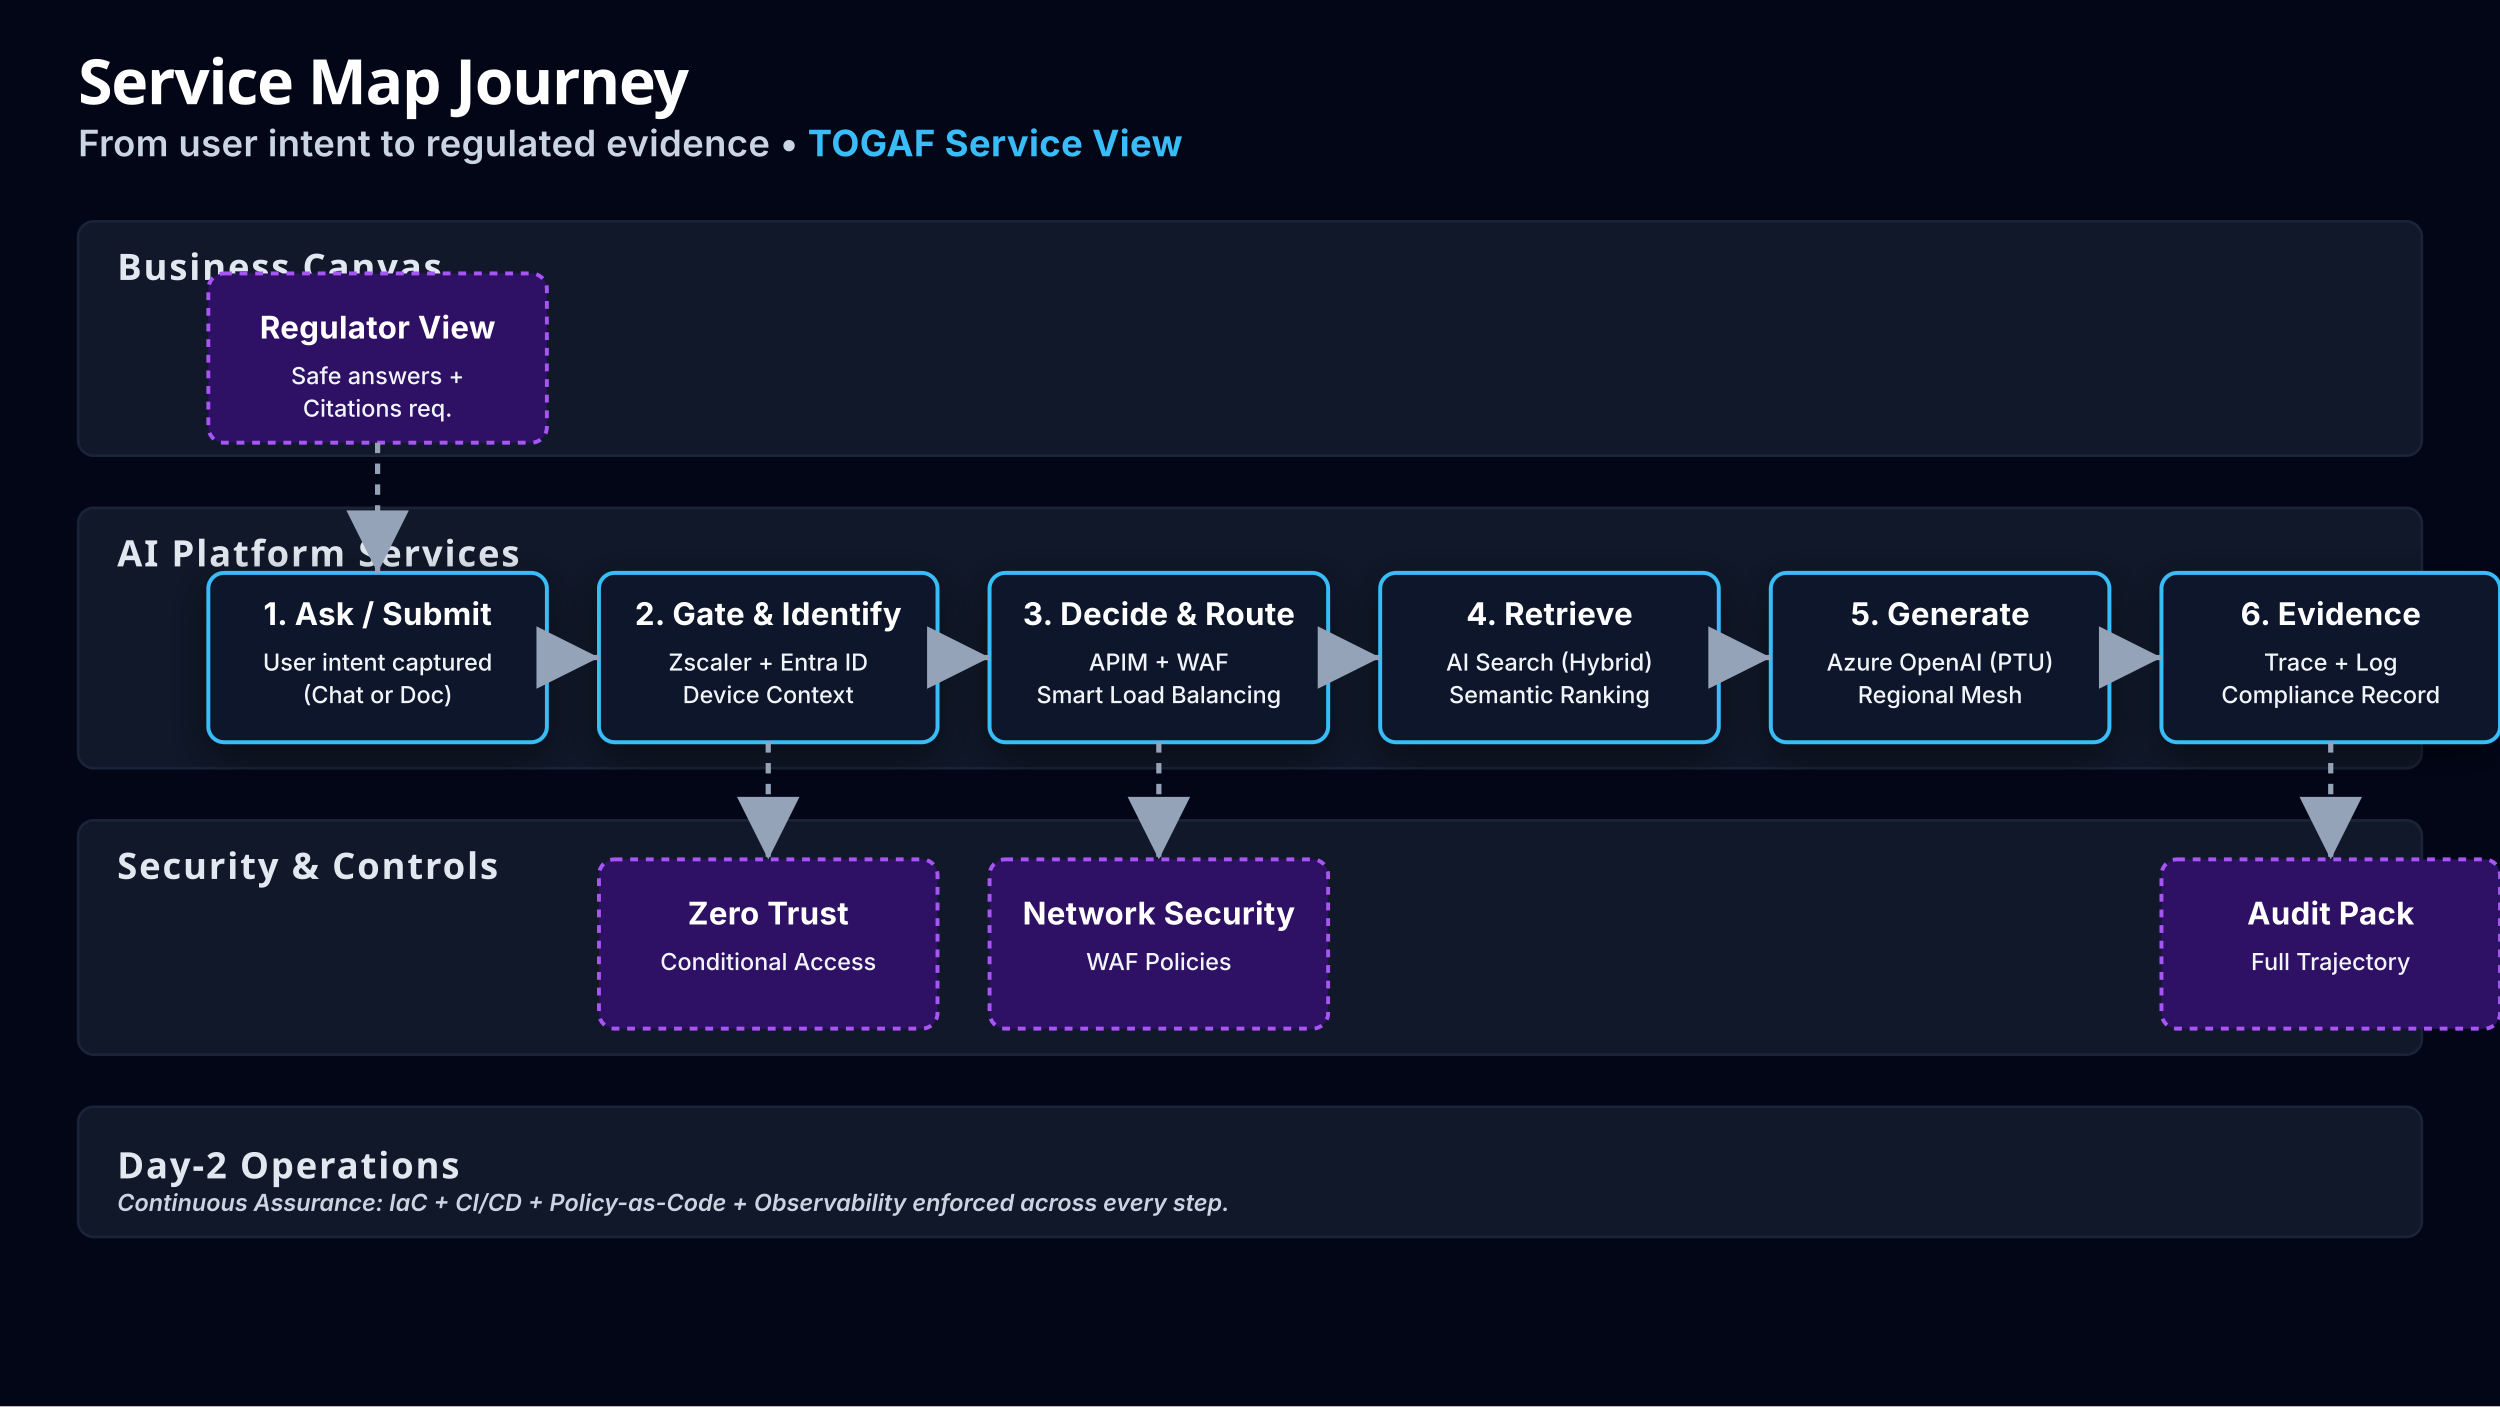
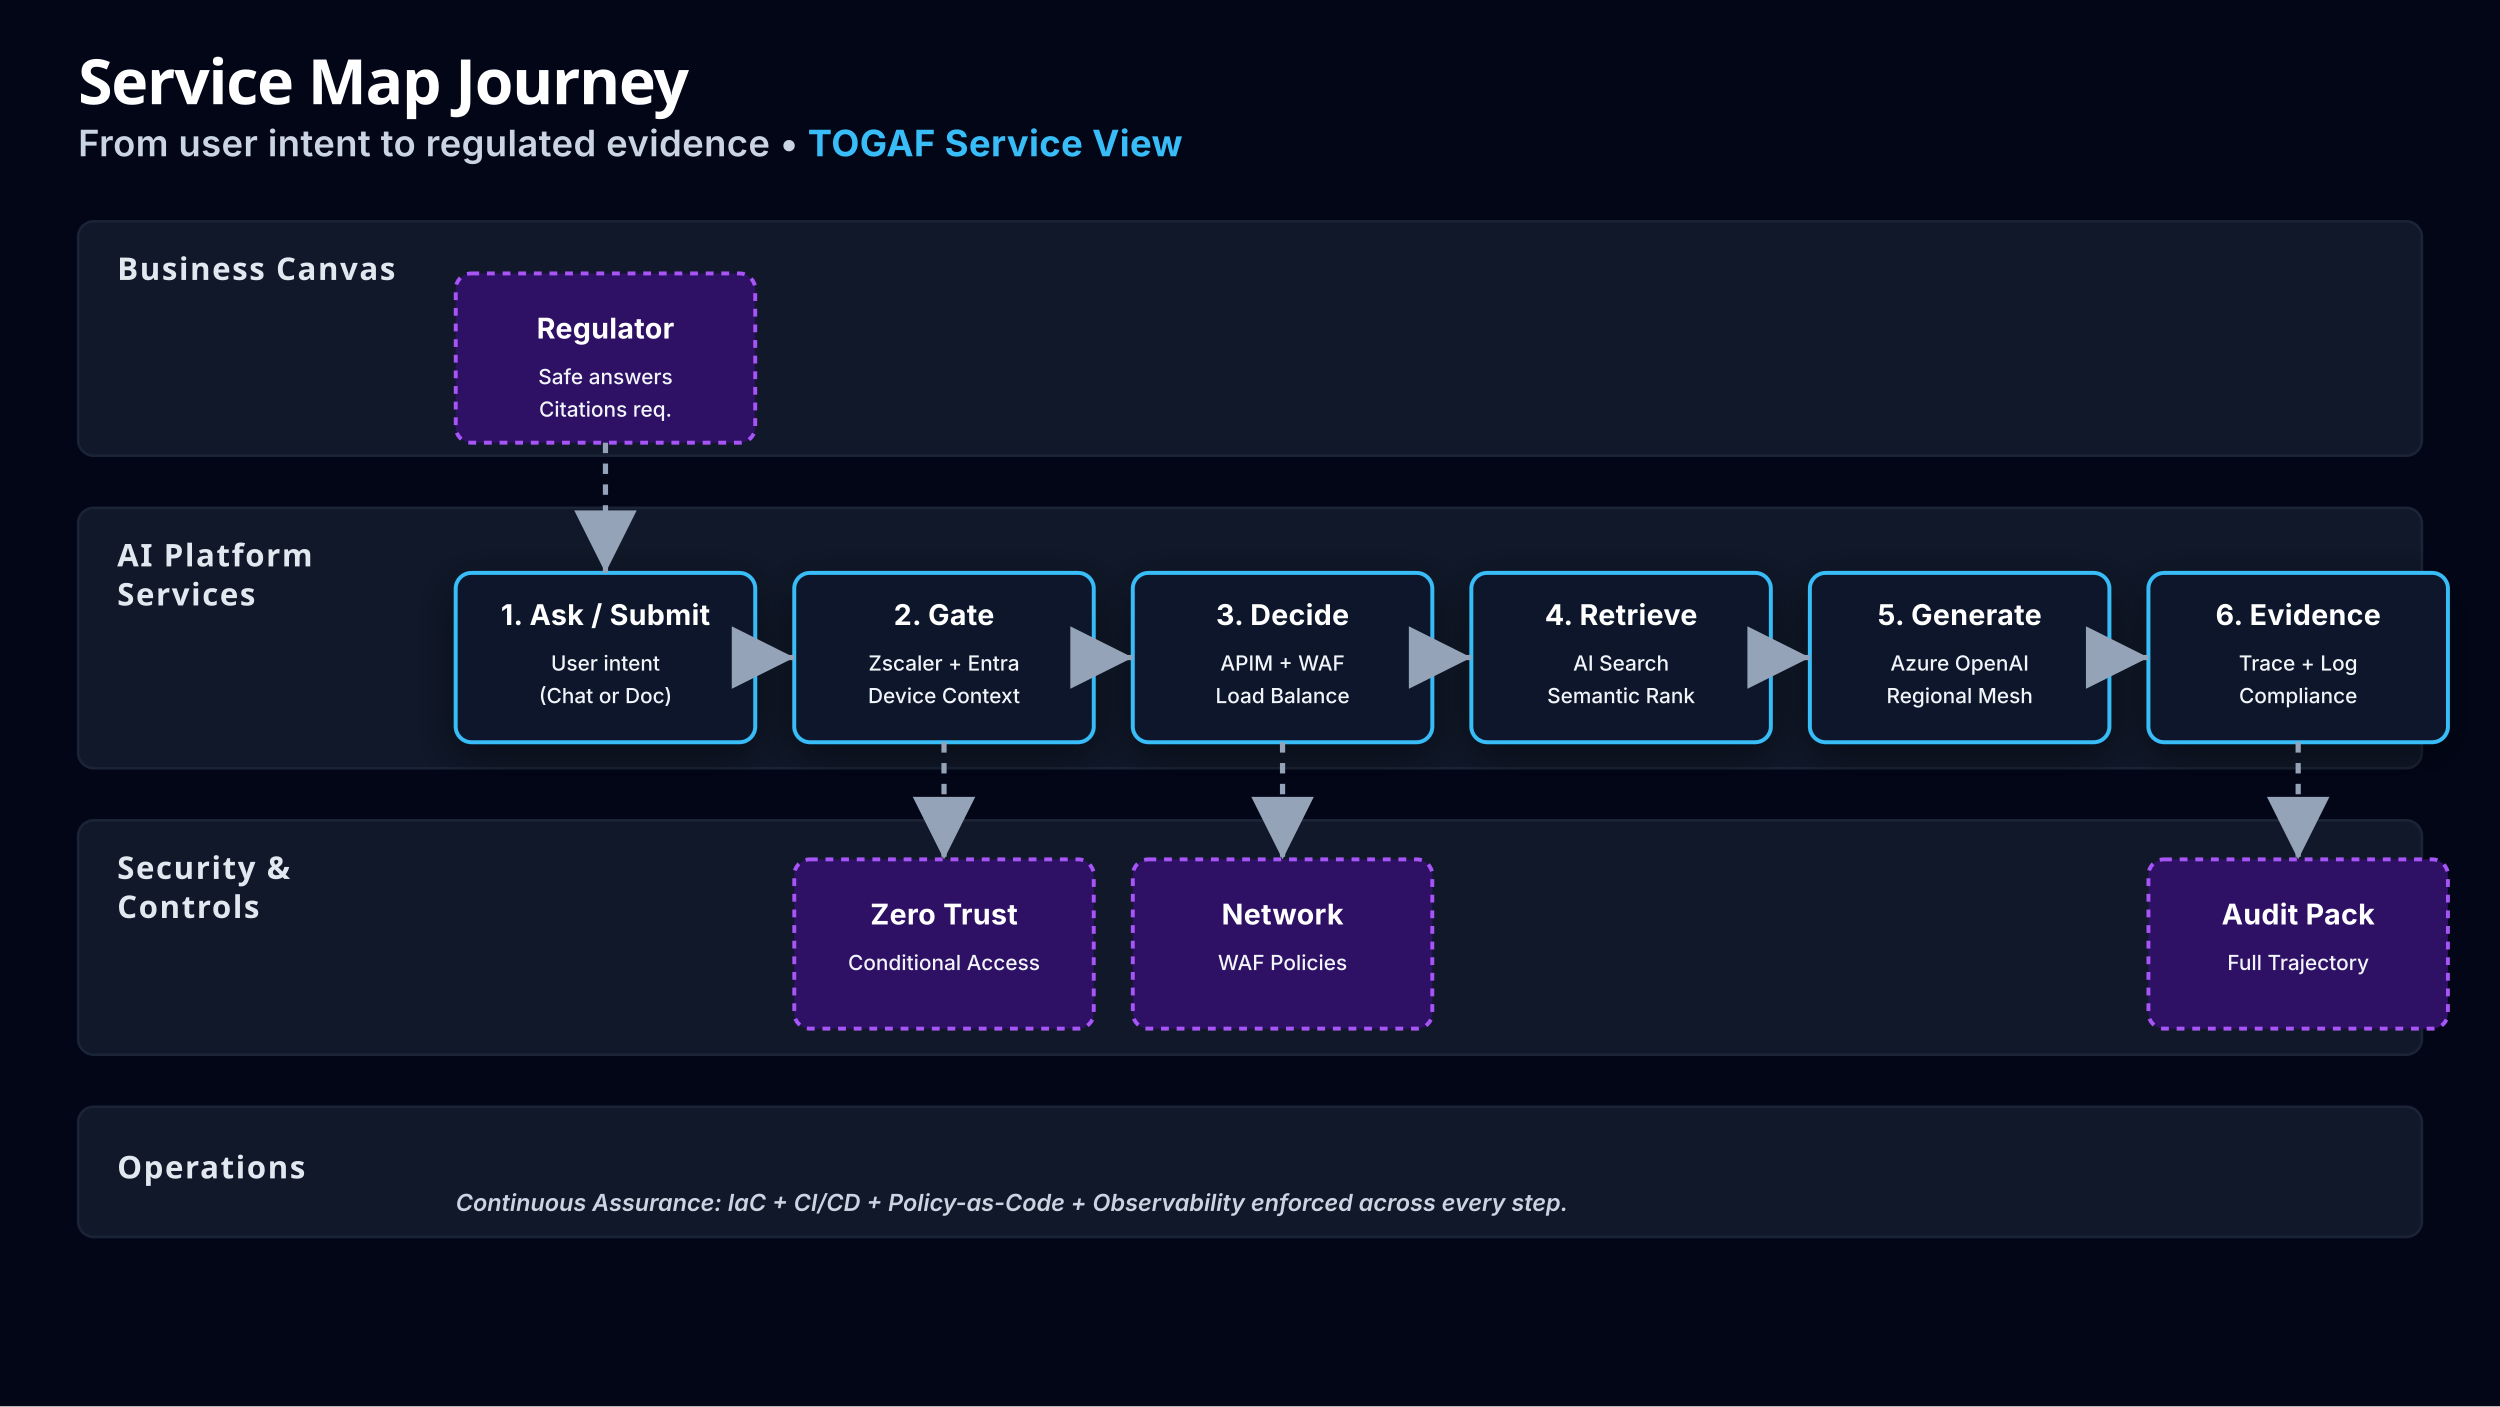
<svg xmlns="http://www.w3.org/2000/svg" width="1920" height="1080" viewBox="0 0 1920 1080">
  <defs>
    <style>
-       /* Solid State Typography - Maximum Legibility */
+       /* Solid State Typography */
      .title { font: 800 48px 'Outfit', 'Segoe UI', sans-serif; fill: #FFFFFF; letter-spacing: -0.02em; }
      .subtitle { font: 600 28px 'Inter', 'Segoe UI', sans-serif; fill: #CBD5E1; letter-spacing: 0.01em; }
      
-       /* Swimlane Headers */
-       .h2 { font: 700 28px 'Outfit', 'Segoe UI', sans-serif; fill: #E2E8F0; text-transform: uppercase; letter-spacing: 0.05em; opacity: 1; }
+       /* Swimlane Headers - Now have their own column */
+       .h2 { font: 800 24px 'Outfit', 'Segoe UI', sans-serif; fill: #E2E8F0; text-transform: uppercase; letter-spacing: 0.05em; opacity: 1; }
      
-       /* Card Text - ULTRA READABLE */
-       .small { font: 700 24px 'Inter', 'Segoe UI', sans-serif; fill: #FFFFFF; letter-spacing: 0.01em; }
-       .note { font: 500 18px 'Inter', 'Segoe UI', sans-serif; fill: #F1F5F9; }
+       /* Card Text */
+       .small { font: 700 22px 'Inter', 'Segoe UI', sans-serif; fill: #FFFFFF; letter-spacing: 0.01em; }
+       .note { font: 500 16px 'Inter', 'Segoe UI', sans-serif; fill: #F1F5F9; }
      
-       /* Solid Containers (No Glass) */
-       /* Swimlanes - Solid Dark Overlay */
+       /* Solid Containers */
      .box2 { 
-         fill: #1E293B; /* Slate 800 (Solid) */
+         fill: #1E293B; 
        stroke: #334155; 
        stroke-width: 2; 
        rx: 12; ry: 12; 
-         opacity: 0.5; /* Keeping swimlanes subtle but solid */
+         opacity: 0.5; 
      }
      
-       /* Action Cards - Solid Navy Blue */
      .box { 
-         fill: #0F172A; /* Slate 900 (Solid) */
-         stroke: #38BDF8; /* Sky 400 */
-         stroke-width: 3; /* Thicker borders */
+         fill: #0F172A; 
+         stroke: #38BDF8; 
+         stroke-width: 3; 
        rx: 12; ry: 12; 
        filter: drop-shadow(0 10px 15px rgba(0,0,0,0.5)); 
      }
      
-       /* Accent Cards - Solid Deep Purple */
      .accent { 
-         fill: #2E1065; /* Violet 950 (Solid) */
-         stroke: #A855F7; /* Purple 500 */
+         fill: #2E1065; 
+         stroke: #A855F7; 
        stroke-width: 3; 
        stroke-dasharray: 6 6;
        rx: 12; ry: 12; 
      }
      
-       /* Connectors */
-       .line { stroke: #94A3B8; stroke-width: 4; fill: none; opacity: 1; } /* Thicker lines */
+       .line { stroke: #94A3B8; stroke-width: 4; fill: none; opacity: 1; }
      .arrow { marker-end: url(#arrow); }
      
-       /* Footer */
      .footer-note { font: 600 18px 'Inter', sans-serif; fill: #CBD5E1; font-style: italic; }
    </style>
    <marker id="arrow" markerWidth="16" markerHeight="16" refX="14" refY="8" orient="auto">
      <path d="M2,2 L14,8 L2,14 L2,2" fill="#94A3B8" />
    </marker>
  </defs>
  <rect width="1920" height="1080" fill="#020617" />
  <text x="60" y="80" class="title" text-anchor="start">Service Map Journey</text>
  <text x="60" y="120" class="subtitle" text-anchor="start">From user intent to regulated evidence • <tspan fill="#38BDF8" font-weight="700">TOGAF Service View</tspan>
  </text>
  <rect x="60" y="170" width="1800" height="180" class="box2" />
  <text x="90" y="215" class="h2" text-anchor="start">Business Canvas</text>
  <rect x="60" y="390" width="1800" height="200" class="box2" />
-   <text x="90" y="435" class="h2" text-anchor="start">AI Platform Services</text>
+   <text x="90" y="435" class="h2" text-anchor="start">AI Platform</text>
+   <text x="90" y="465" class="h2" text-anchor="start">Services</text>
  <rect x="60" y="630" width="1800" height="180" class="box2" />
-   <text x="90" y="675" class="h2" text-anchor="start">Security &amp; Controls</text>
+   <text x="90" y="675" class="h2" text-anchor="start">Security &amp;</text>
+   <text x="90" y="705" class="h2" text-anchor="start">Controls</text>
  <rect x="60" y="850" width="1800" height="100" class="box2" />
-   <text x="90" y="905" class="h2" text-anchor="start">Day-2 Operations</text>
-   <rect x="160" y="440" width="260" height="130" class="box" />
-   <text x="290.0" y="480" class="small" text-anchor="middle">1. Ask / Submit</text>
-   <text x="290.0" y="515" class="note" text-anchor="middle">User intent captured</text>
-   <text x="290.0" y="540" class="note" text-anchor="middle">(Chat or Doc)</text>
-   <rect x="460" y="440" width="260" height="130" class="box" />
-   <text x="590.0" y="480" class="small" text-anchor="middle">2. Gate &amp; Identify</text>
-   <text x="590.0" y="515" class="note" text-anchor="middle">Zscaler + Entra ID</text>
-   <text x="590.0" y="540" class="note" text-anchor="middle">Device Context</text>
-   <rect x="760" y="440" width="260" height="130" class="box" />
-   <text x="890.0" y="480" class="small" text-anchor="middle">3. Decide &amp; Route</text>
-   <text x="890.0" y="515" class="note" text-anchor="middle">APIM + WAF</text>
-   <text x="890.0" y="540" class="note" text-anchor="middle">Smart Load Balancing</text>
-   <rect x="1060" y="440" width="260" height="130" class="box" />
-   <text x="1190.0" y="480" class="small" text-anchor="middle">4. Retrieve</text>
-   <text x="1190.0" y="515" class="note" text-anchor="middle">AI Search (Hybrid)</text>
-   <text x="1190.0" y="540" class="note" text-anchor="middle">Semantic Ranking</text>
-   <rect x="1360" y="440" width="260" height="130" class="box" />
-   <text x="1490.0" y="480" class="small" text-anchor="middle">5. Generate</text>
-   <text x="1490.0" y="515" class="note" text-anchor="middle">Azure OpenAI (PTU)</text>
-   <text x="1490.0" y="540" class="note" text-anchor="middle">Regional Mesh</text>
-   <rect x="1660" y="440" width="260" height="130" class="box" />
-   <text x="1790.0" y="480" class="small" text-anchor="middle">6. Evidence</text>
-   <text x="1790.0" y="515" class="note" text-anchor="middle">Trace + Log</text>
-   <text x="1790.0" y="540" class="note" text-anchor="middle">Compliance Record</text>
-   <line x1="420" y1="505" x2="460" y2="505" class="line arrow" />
-   <line x1="720" y1="505" x2="760" y2="505" class="line arrow" />
-   <line x1="1020" y1="505" x2="1060" y2="505" class="line arrow" />
-   <line x1="1320" y1="505" x2="1360" y2="505" class="line arrow" />
-   <line x1="1620" y1="505" x2="1660" y2="505" class="line arrow" />
-   <rect x="160" y="210" width="260" height="130" class="accent" />
-   <text x="290.0" y="260" class="small" text-anchor="middle" fill="#A855F7">Regulator View</text>
-   <text x="290.0" y="295" class="note" text-anchor="middle">Safe answers +</text>
-   <text x="290.0" y="320" class="note" text-anchor="middle">Citations req.</text>
-   <line x1="290.0" y1="340" x2="290.0" y2="440" class="line arrow" stroke-dasharray="8 8" />
-   <rect x="460" y="660" width="260" height="130" class="accent" />
-   <text x="590.0" y="710" class="small" text-anchor="middle" fill="#A855F7">Zero Trust</text>
-   <text x="590.0" y="745" class="note" text-anchor="middle">Conditional Access</text>
-   <line x1="590.0" y1="570" x2="590.0" y2="660" class="line arrow" stroke-dasharray="8 8" />
-   <rect x="760" y="660" width="260" height="130" class="accent" />
-   <text x="890.0" y="710" class="small" text-anchor="middle" fill="#A855F7">Network Security</text>
-   <text x="890.0" y="745" class="note" text-anchor="middle">WAF Policies</text>
-   <line x1="890.0" y1="570" x2="890.0" y2="660" class="line arrow" stroke-dasharray="8 8" />
-   <rect x="1660" y="660" width="260" height="130" class="accent" />
-   <text x="1790.0" y="710" class="small" text-anchor="middle" fill="#A855F7">Audit Pack</text>
-   <text x="1790.0" y="745" class="note" text-anchor="middle">Full Trajectory</text>
-   <line x1="1790.0" y1="570" x2="1790.0" y2="660" class="line arrow" stroke-dasharray="8 8" />
-   <text x="90" y="930" class="footer-note" text-anchor="start">Continuous Assurance: IaC + CI/CD + Policy-as-Code + Observability enforced across every step.</text>
+   <text x="90" y="905" class="h2" text-anchor="start">Operations</text>
+   <rect x="350" y="440" width="230" height="130" class="box" />
+   <text x="465" y="480" class="small" text-anchor="middle">1. Ask / Submit</text>
+   <text x="465" y="515" class="note" text-anchor="middle">User intent</text>
+   <text x="465" y="540" class="note" text-anchor="middle">(Chat or Doc)</text>
+   <rect x="610" y="440" width="230" height="130" class="box" />
+   <text x="725" y="480" class="small" text-anchor="middle">2. Gate</text>
+   <text x="725" y="515" class="note" text-anchor="middle">Zscaler + Entra</text>
+   <text x="725" y="540" class="note" text-anchor="middle">Device Context</text>
+   <rect x="870" y="440" width="230" height="130" class="box" />
+   <text x="985" y="480" class="small" text-anchor="middle">3. Decide</text>
+   <text x="985" y="515" class="note" text-anchor="middle">APIM + WAF</text>
+   <text x="985" y="540" class="note" text-anchor="middle">Load Balance</text>
+   <rect x="1130" y="440" width="230" height="130" class="box" />
+   <text x="1245" y="480" class="small" text-anchor="middle">4. Retrieve</text>
+   <text x="1245" y="515" class="note" text-anchor="middle">AI Search</text>
+   <text x="1245" y="540" class="note" text-anchor="middle">Semantic Rank</text>
+   <rect x="1390" y="440" width="230" height="130" class="box" />
+   <text x="1505" y="480" class="small" text-anchor="middle">5. Generate</text>
+   <text x="1505" y="515" class="note" text-anchor="middle">Azure OpenAI</text>
+   <text x="1505" y="540" class="note" text-anchor="middle">Regional Mesh</text>
+   <rect x="1650" y="440" width="230" height="130" class="box" />
+   <text x="1765" y="480" class="small" text-anchor="middle">6. Evidence</text>
+   <text x="1765" y="515" class="note" text-anchor="middle">Trace + Log</text>
+   <text x="1765" y="540" class="note" text-anchor="middle">Compliance</text>
+   <line x1="580" y1="505" x2="610" y2="505" class="line arrow" />
+   <line x1="840" y1="505" x2="870" y2="505" class="line arrow" />
+   <line x1="1100" y1="505" x2="1130" y2="505" class="line arrow" />
+   <line x1="1360" y1="505" x2="1390" y2="505" class="line arrow" />
+   <line x1="1620" y1="505" x2="1650" y2="505" class="line arrow" />
+   <rect x="350" y="210" width="230" height="130" class="accent" />
+   <text x="465" y="260" class="small" text-anchor="middle" fill="#A855F7">Regulator</text>
+   <text x="465" y="295" class="note" text-anchor="middle">Safe answers</text>
+   <text x="465" y="320" class="note" text-anchor="middle">Citations req.</text>
+   <line x1="465" y1="340" x2="465" y2="440" class="line arrow" stroke-dasharray="8 8" />
+   <rect x="610" y="660" width="230" height="130" class="accent" />
+   <text x="725" y="710" class="small" text-anchor="middle" fill="#A855F7">Zero Trust</text>
+   <text x="725" y="745" class="note" text-anchor="middle">Conditional Access</text>
+   <line x1="725" y1="570" x2="725" y2="660" class="line arrow" stroke-dasharray="8 8" />
+   <rect x="870" y="660" width="230" height="130" class="accent" />
+   <text x="985" y="710" class="small" text-anchor="middle" fill="#A855F7">Network</text>
+   <text x="985" y="745" class="note" text-anchor="middle">WAF Policies</text>
+   <line x1="985" y1="570" x2="985" y2="660" class="line arrow" stroke-dasharray="8 8" />
+   <rect x="1650" y="660" width="230" height="130" class="accent" />
+   <text x="1765" y="710" class="small" text-anchor="middle" fill="#A855F7">Audit Pack</text>
+   <text x="1765" y="745" class="note" text-anchor="middle">Full Trajectory</text>
+   <line x1="1765" y1="570" x2="1765" y2="660" class="line arrow" stroke-dasharray="8 8" />
+   <text x="350" y="930" class="footer-note" text-anchor="start">Continuous Assurance: IaC + CI/CD + Policy-as-Code + Observability enforced across every step.</text>
</svg>
